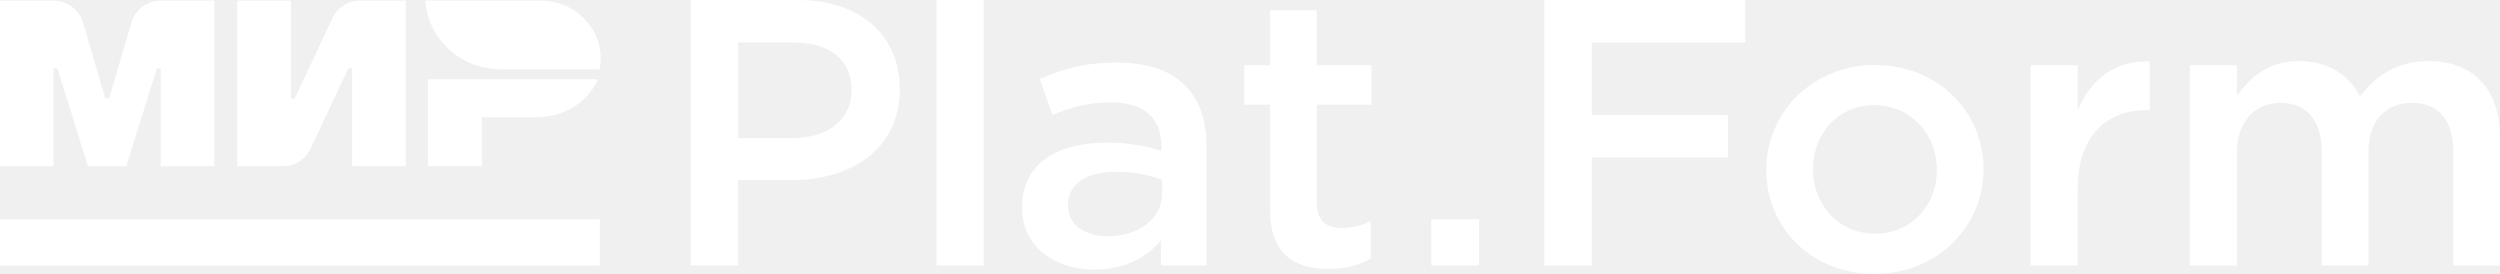
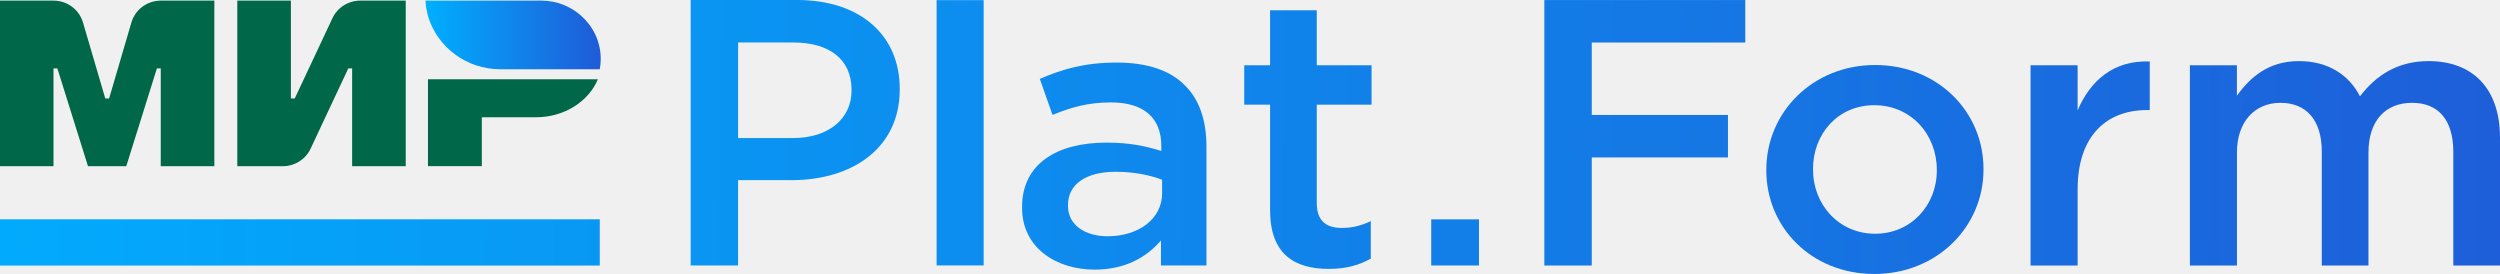
<svg xmlns="http://www.w3.org/2000/svg" width="438" height="48" viewBox="0 0 438 48" fill="none">
-   <g clip-path="url(#clip0_2002_38816)">
-     <path d="M101.868 2.804C100.017 1.134 97.565 0.11 94.857 0.11H74.546C74.586 0.89 74.706 1.646 74.874 2.379C74.915 2.544 74.954 2.71 75.003 2.867C75.019 2.93 75.043 3.001 75.059 3.064C76.741 8.318 81.741 12.13 87.646 12.13H105.081C105.185 11.539 105.249 10.941 105.249 10.326C105.249 7.341 103.943 4.671 101.868 2.804Z" fill="white" />
-     <path d="M74.979 13.886V29.112H84.418V20.542H93.92C98.88 20.542 103.118 17.778 104.753 13.886H74.979Z" fill="white" />
-     <path d="M58.249 3.174L51.639 17.25H50.966V0.11H41.576V29.12H49.54C51.631 29.12 53.538 27.923 54.411 26.056L61.022 11.98H61.695V29.12H71.085V0.11H63.121C61.03 0.11 59.123 1.308 58.249 3.174Z" fill="white" />
-     <path d="M14.534 3.923L18.444 17.25H19.117L23.027 3.923C23.692 1.662 25.792 0.11 28.179 0.11H37.554V29.12H28.163V11.98H27.49L22.122 29.12H15.416L10.047 11.98H9.374V29.12H0V0.11H9.374C11.762 0.11 13.869 1.662 14.526 3.923" fill="white" />
-     <path d="M121.002 0H139.654C150.735 0 157.634 6.183 157.634 15.548V15.682C157.634 26.111 149.117 31.561 138.709 31.561H129.31V46.511H121.002V0ZM138.981 24.181C145.263 24.181 149.189 20.723 149.189 15.879V15.745C149.189 10.295 145.199 7.443 138.981 7.443H129.318V24.189H138.981V24.181Z" fill="white" />
-     <path d="M164.092 0.024H172.336V46.504H164.092V0.024Z" fill="white" />
-     <path d="M179.067 36.413V36.28C179.067 28.702 185.148 24.985 193.865 24.985C197.856 24.985 200.692 25.583 203.464 26.45V25.583C203.464 20.597 200.355 17.943 194.611 17.943C190.62 17.943 187.648 18.809 184.403 20.133L182.176 13.823C186.166 12.098 190.012 10.964 195.692 10.964C201.028 10.964 205.019 12.358 207.518 14.887C210.154 17.415 211.372 21.133 211.372 25.717V46.511H203.4V42.124C200.964 44.983 197.247 47.236 191.774 47.236C185.084 47.236 179.067 43.447 179.067 36.406V36.413ZM203.6 33.885V31.491C201.509 30.695 198.737 30.096 195.492 30.096C190.22 30.096 187.111 32.286 187.111 35.941V36.075C187.111 39.462 190.156 41.392 194.074 41.392C199.482 41.392 203.6 38.335 203.6 33.885Z" fill="white" />
-     <path d="M222.517 36.807V18.337H217.99V11.429H222.517V1.796H230.698V11.429H240.297V18.337H230.698V35.547C230.698 38.674 232.316 39.934 235.089 39.934C236.915 39.934 238.534 39.533 240.16 38.737V45.314C238.133 46.44 235.906 47.11 232.789 47.11C226.772 47.11 222.517 44.519 222.517 36.807Z" fill="white" />
-     <path d="M105.081 38.422H0V46.527H105.081V38.422Z" fill="white" />
-     <path d="M270.559 0.008H305.773V7.451H278.876V20.14H302.736V27.584H278.876V46.519H270.567V0.008H270.559Z" fill="white" />
-     <path d="M309.459 29.86V29.726C309.459 19.692 317.567 11.39 328.52 11.39C339.473 11.39 347.509 19.558 347.509 29.592V29.726C347.509 39.69 339.401 48 328.384 48C317.367 48 309.459 39.832 309.459 29.86ZM339.329 29.86V29.726C339.329 23.543 334.802 18.431 328.384 18.431C321.966 18.431 317.639 23.48 317.639 29.592V29.726C317.639 35.839 322.166 40.95 328.52 40.95C334.874 40.95 339.337 35.901 339.337 29.852L339.329 29.86Z" fill="white" />
-     <path d="M355.754 11.437H363.998V19.345C366.226 14.099 370.352 10.507 376.634 10.775V19.282H376.161C368.998 19.282 363.998 23.866 363.998 33.168V46.527H355.754V11.437Z" fill="white" />
-     <path d="M383.661 11.437H391.905V16.753C394.205 13.634 397.314 10.704 402.786 10.704C407.922 10.704 411.575 13.162 413.466 16.88C416.303 13.162 420.093 10.704 425.493 10.704C433.265 10.704 438 15.556 438 24.126V46.519H429.819V26.584C429.819 20.999 427.183 18.014 422.592 18.014C418.001 18.014 414.957 21.07 414.957 26.717V46.519H406.776V26.52C406.776 21.07 404.076 18.014 399.549 18.014C395.022 18.014 391.913 21.338 391.913 26.717V46.519H383.669V11.437H383.661Z" fill="white" />
-     <path d="M259.118 38.43H250.753V46.511H259.118V38.43Z" fill="white" />
+   <g clip-path="url(#clip0_2002_38815)">
+     <path d="M121.002 0H139.655C150.736 0 157.634 6.183 157.634 15.548V15.682C157.634 26.111 149.117 31.561 138.709 31.561H129.311V46.511H121.002V0ZM138.982 24.181C145.263 24.181 149.189 20.723 149.189 15.879V15.745C149.189 10.295 145.199 7.443 138.982 7.443H129.319V24.189H138.982V24.181Z" fill="url(#paint0_linear_2002_38815)" />
+     <path d="M164.092 0.024H172.336V46.504H164.092V0.024Z" fill="url(#paint1_linear_2002_38815)" />
+     <path d="M179.066 36.413V36.279C179.066 28.702 185.148 24.985 193.865 24.985C197.855 24.985 200.692 25.583 203.464 26.45V25.583C203.464 20.597 200.355 17.943 194.61 17.943C190.62 17.943 187.648 18.809 184.403 20.133L182.175 13.823C186.165 12.098 190.011 10.964 195.692 10.964C201.028 10.964 205.018 12.358 207.518 14.887C210.154 17.415 211.372 21.133 211.372 25.717V46.511H203.4V42.124C200.964 44.983 197.246 47.236 191.774 47.236C185.084 47.236 179.066 43.447 179.066 36.406V36.413ZM203.6 33.885V31.491C201.509 30.695 198.737 30.096 195.492 30.096C190.22 30.096 187.111 32.286 187.111 35.941V36.075C187.111 39.462 190.155 41.391 194.073 41.391C199.482 41.391 203.6 38.335 203.6 33.885Z" fill="url(#paint2_linear_2002_38815)" />
+     <path d="M222.517 36.807V18.337H217.99V11.429H222.517V1.796H230.698V11.429H240.296V18.337H230.698V35.547C230.698 38.674 232.316 39.934 235.088 39.934C236.915 39.934 238.534 39.533 240.16 38.737V45.314C238.133 46.441 235.906 47.11 232.789 47.11C226.772 47.11 222.517 44.519 222.517 36.807Z" fill="url(#paint3_linear_2002_38815)" />
+     <path d="M105.081 38.422H0V46.527H105.081V38.422Z" fill="url(#paint4_linear_2002_38815)" />
+     <path d="M74.98 13.886V29.112H84.418V20.542H93.921C98.88 20.542 103.119 17.777 104.753 13.886H74.98Z" fill="#006848" />
+     <path d="M101.868 2.804C100.017 1.134 97.565 0.11 94.857 0.11H74.546C74.586 0.89 74.706 1.646 74.874 2.379C74.915 2.544 74.954 2.71 75.003 2.867C75.019 2.93 75.043 3.001 75.059 3.064C76.741 8.318 81.741 12.13 87.646 12.13H105.081C105.185 11.539 105.249 10.941 105.249 10.326C105.249 7.341 103.943 4.671 101.868 2.804Z" fill="url(#paint5_linear_2002_38815)" />
+     <path d="M58.25 3.174L51.64 17.25H50.967V0.11H41.576V29.12H49.54C51.632 29.12 53.538 27.923 54.412 26.056L61.022 11.98H61.695V29.12H71.085V0.11H63.121C61.03 0.11 59.123 1.308 58.25 3.174Z" fill="#006848" />
+     <path d="M14.534 3.923L18.444 17.25H19.117L23.027 3.923C23.692 1.662 25.792 0.11 28.179 0.11H37.554V29.12H28.163V11.98H27.49L22.122 29.12H15.416L10.047 11.98H9.374V29.12H0V0.11H9.374C11.762 0.11 13.869 1.662 14.526 3.923" fill="#006848" />
+     <path d="M270.56 0.008H305.774V7.451H278.876V20.14H302.737V27.584H278.876V46.519H270.568V0.008H270.56Z" fill="url(#paint6_linear_2002_38815)" />
+     <path d="M309.459 29.86V29.726C309.459 19.692 317.567 11.39 328.52 11.39C339.473 11.39 347.509 19.558 347.509 29.593V29.726C347.509 39.69 339.401 48 328.384 48C317.367 48 309.459 39.832 309.459 29.86ZM339.329 29.86V29.726C339.329 23.543 334.802 18.431 328.384 18.431C321.966 18.431 317.64 23.48 317.64 29.593V29.726C317.64 35.839 322.166 40.95 328.52 40.95C334.874 40.95 339.337 35.902 339.337 29.852L339.329 29.86Z" fill="url(#paint7_linear_2002_38815)" />
+     <path d="M355.754 11.437H363.999V19.345C366.226 14.099 370.352 10.508 376.634 10.775V19.282H376.161C368.998 19.282 363.999 23.866 363.999 33.168V46.527H355.754V11.437Z" fill="url(#paint8_linear_2002_38815)" />
+     <path d="M383.66 11.437H391.905V16.754C394.204 13.634 397.313 10.704 402.785 10.704C407.921 10.704 411.575 13.162 413.466 16.88C416.302 13.162 420.092 10.704 425.492 10.704C433.264 10.704 438 15.556 438 24.126V46.519H429.819V26.584C429.819 20.999 427.183 18.014 422.592 18.014C418.001 18.014 414.956 21.07 414.956 26.718V46.519H406.776V26.521C406.776 21.07 404.075 18.014 399.549 18.014C395.022 18.014 391.913 21.338 391.913 26.718V46.519H383.668V11.437H383.66Z" fill="url(#paint9_linear_2002_38815)" />
+     <path d="M259.118 38.43H250.753V46.511H259.118V38.43Z" fill="url(#paint10_linear_2002_38815)" />
  </g>
  <defs>
-     <clipPath id="clip0_2002_38816">
+     <linearGradient id="paint0_linear_2002_38815" x1="-27.538" y1="22.236" x2="459.521" y2="25.488" gradientUnits="userSpaceOnUse">
+       <stop stop-color="#00AFFF" />
+       <stop offset="1" stop-color="#1F5BD7" />
+     </linearGradient>
+     <linearGradient id="paint1_linear_2002_38815" x1="-27.538" y1="22.007" x2="459.52" y2="25.259" gradientUnits="userSpaceOnUse">
+       <stop stop-color="#00AFFF" />
+       <stop offset="1" stop-color="#1F5BD7" />
+     </linearGradient>
+     <linearGradient id="paint2_linear_2002_38815" x1="-27.571" y1="27.67" x2="459.48" y2="30.922" gradientUnits="userSpaceOnUse">
+       <stop stop-color="#00AFFF" />
+       <stop offset="1" stop-color="#1F5BD7" />
+     </linearGradient>
+     <linearGradient id="paint3_linear_2002_38815" x1="-27.538" y1="22.779" x2="459.512" y2="26.031" gradientUnits="userSpaceOnUse">
+       <stop stop-color="#00AFFF" />
+       <stop offset="1" stop-color="#1F5BD7" />
+     </linearGradient>
+     <linearGradient id="paint4_linear_2002_38815" x1="-27.666" y1="41.959" x2="459.384" y2="45.211" gradientUnits="userSpaceOnUse">
+       <stop stop-color="#00AFFF" />
+       <stop offset="1" stop-color="#1F5BD7" />
+     </linearGradient>
+     <linearGradient id="paint5_linear_2002_38815" x1="74.538" y1="6.12" x2="105.249" y2="6.12" gradientUnits="userSpaceOnUse">
+       <stop stop-color="#00AFFF" />
+       <stop offset="1" stop-color="#1F5BD7" />
+     </linearGradient>
+     <linearGradient id="paint6_linear_2002_38815" x1="-27.53" y1="21.227" x2="459.529" y2="24.479" gradientUnits="userSpaceOnUse">
+       <stop stop-color="#00AFFF" />
+       <stop offset="1" stop-color="#1F5BD7" />
+     </linearGradient>
+     <linearGradient id="paint7_linear_2002_38815" x1="-27.57" y1="27.395" x2="459.48" y2="30.647" gradientUnits="userSpaceOnUse">
+       <stop stop-color="#00AFFF" />
+       <stop offset="1" stop-color="#1F5BD7" />
+     </linearGradient>
+     <linearGradient id="paint8_linear_2002_38815" x1="-27.562" y1="26.095" x2="459.496" y2="29.347" gradientUnits="userSpaceOnUse">
+       <stop stop-color="#00AFFF" />
+       <stop offset="1" stop-color="#1F5BD7" />
+     </linearGradient>
+     <linearGradient id="paint9_linear_2002_38815" x1="-27.563" y1="25.82" x2="459.496" y2="29.072" gradientUnits="userSpaceOnUse">
+       <stop stop-color="#00AFFF" />
+       <stop offset="1" stop-color="#1F5BD7" />
+     </linearGradient>
+     <linearGradient id="paint10_linear_2002_38815" x1="-27.658" y1="40.651" x2="459.392" y2="43.903" gradientUnits="userSpaceOnUse">
+       <stop stop-color="#00AFFF" />
+       <stop offset="1" stop-color="#1F5BD7" />
+     </linearGradient>
+     <clipPath id="clip0_2002_38815">
      <rect width="438" height="48" fill="white" />
    </clipPath>
  </defs>
</svg>
